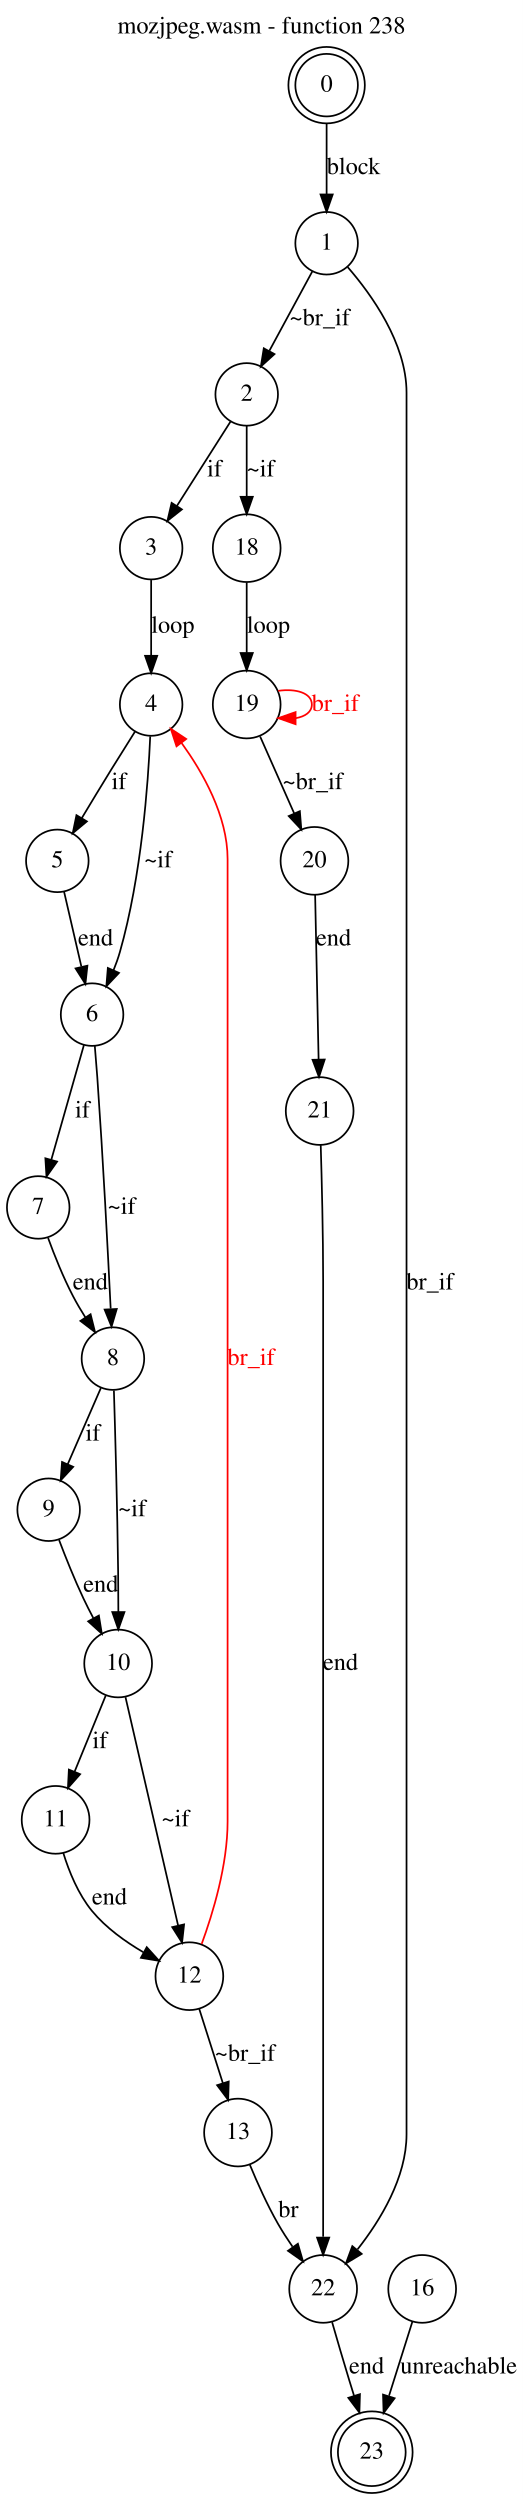
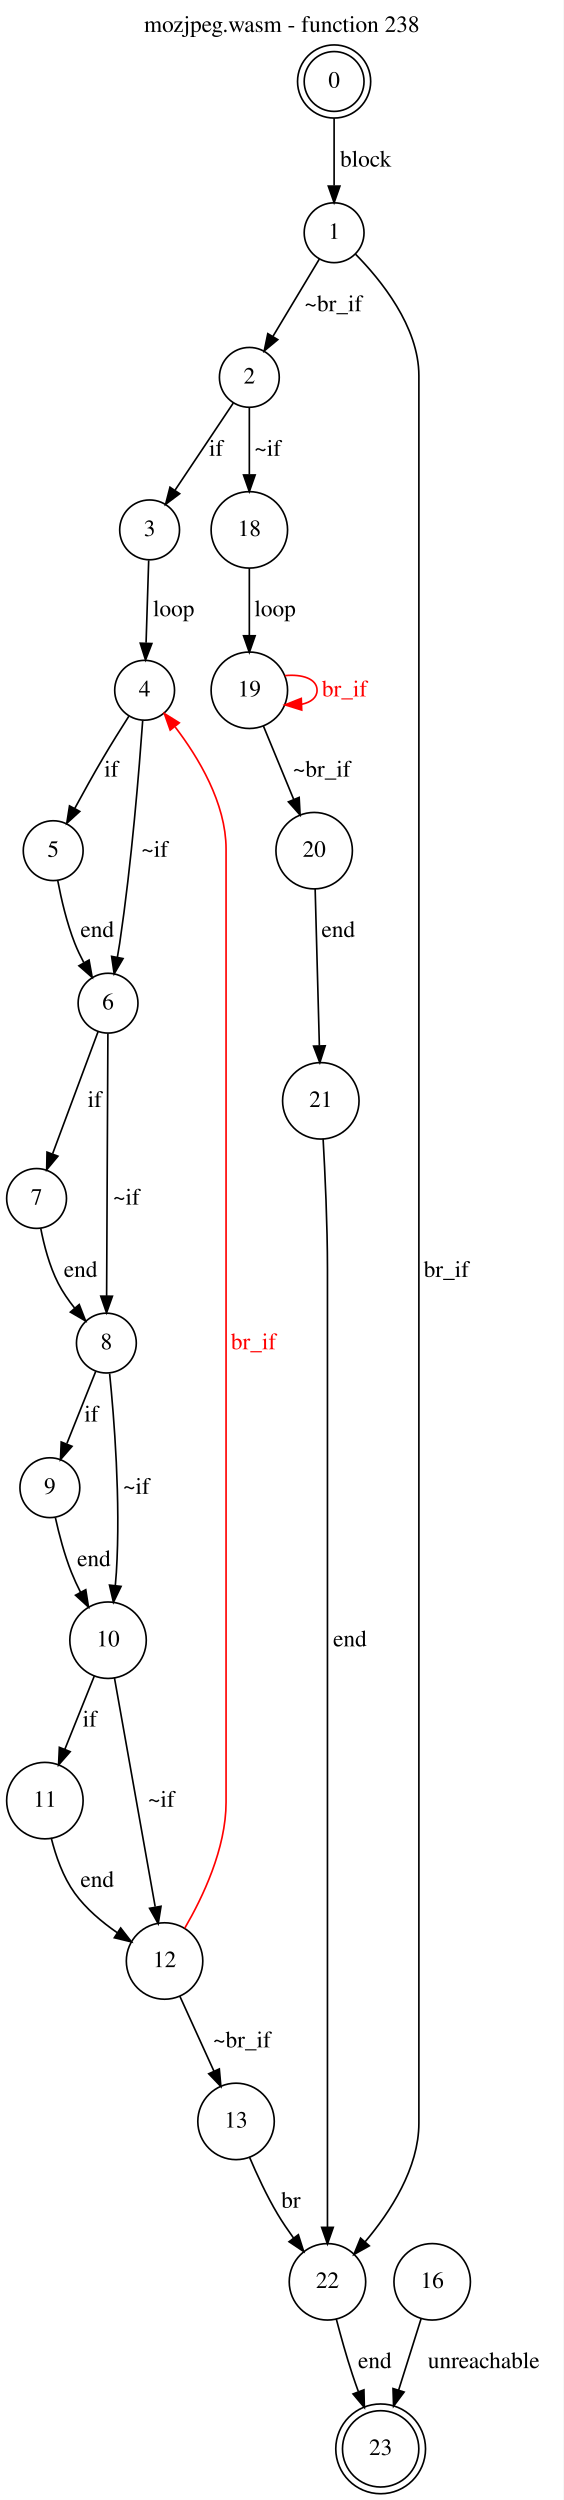
- <svg xmlns="http://www.w3.org/2000/svg" width="301pt" height="1439pt" viewBox="0.00 0.00 301.00 1438.97">
-   <g id="graph0" class="graph" transform="scale(1 1) rotate(0) translate(4 1434.97)">
-     <polygon fill="white" stroke="transparent" points="-4,4 -4,-1434.97 297,-1434.97 297,4 -4,4" />
-     <text text-anchor="middle" x="146.5" y="-1415.77" font-family="Times,serif" font-size="14.00">mozjpeg.wasm - function 238</text>
+ <svg xmlns="http://www.w3.org/2000/svg" width="339pt" height="1504pt" viewBox="0.00 0.00 339.00 1503.96">
+   <g id="graph0" class="graph" transform="scale(1 1) rotate(0) translate(4 1499.96)">
+     <polygon fill="white" stroke="transparent" points="-4,4 -4,-1499.96 335,-1499.96 335,4 -4,4" />
+     <text text-anchor="middle" x="165.5" y="-1480.76" font-family="Times,serif" font-size="14.00">mozjpeg.wasm - function 238</text>
    <g id="node1" class="node">
-       <ellipse fill="none" stroke="black" cx="184" cy="-1385.97" rx="18" ry="18" />
-       <ellipse fill="none" stroke="black" cx="184" cy="-1385.97" rx="22" ry="22" />
-       <text text-anchor="middle" x="184" y="-1382.27" font-family="Times,serif" font-size="14.00">0</text>
+       <ellipse fill="none" stroke="black" cx="197" cy="-1450.96" rx="18" ry="18" />
+       <ellipse fill="none" stroke="black" cx="197" cy="-1450.96" rx="22" ry="22" />
+       <text text-anchor="middle" x="197" y="-1447.26" font-family="Times,serif" font-size="14.00">0</text>
    </g>
    <g id="node3" class="node">
-       <ellipse fill="none" stroke="black" cx="184" cy="-1294.97" rx="18" ry="18" />
-       <text text-anchor="middle" x="184" y="-1291.27" font-family="Times,serif" font-size="14.00">1</text>
+       <ellipse fill="none" stroke="black" cx="197" cy="-1359.96" rx="18" ry="18" />
+       <text text-anchor="middle" x="197" y="-1356.26" font-family="Times,serif" font-size="14.00">1</text>
    </g>
    <g id="edge1" class="edge">
-       <path fill="none" stroke="black" d="M184,-1363.87C184,-1351.75 184,-1336.37 184,-1323.33" />
-       <polygon fill="black" stroke="black" points="187.5,-1323.03 184,-1313.03 180.5,-1323.03 187.5,-1323.03" />
-       <text text-anchor="middle" x="199.5" y="-1334.77" font-family="Times,serif" font-size="14.00">block</text>
+       <path fill="none" stroke="black" d="M197,-1428.87C197,-1416.74 197,-1401.37 197,-1388.32" />
+       <polygon fill="black" stroke="black" points="200.5,-1388.03 197,-1378.03 193.5,-1388.03 200.5,-1388.03" />
+       <text text-anchor="middle" x="216" y="-1399.76" font-family="Times,serif" font-size="14.00">block</text>
    </g>
    <g id="node2" class="node">
-       <ellipse fill="none" stroke="black" cx="210" cy="-23.5" rx="19.5" ry="19.5" />
-       <ellipse fill="none" stroke="black" cx="210" cy="-23.5" rx="23.5" ry="23.5" />
-       <text text-anchor="middle" x="210" y="-19.8" font-family="Times,serif" font-size="14.00">23</text>
+       <ellipse fill="none" stroke="black" cx="225" cy="-26.75" rx="22.96" ry="22.96" />
+       <ellipse fill="none" stroke="black" cx="225" cy="-26.75" rx="27" ry="27" />
+       <text text-anchor="middle" x="225" y="-23.05" font-family="Times,serif" font-size="14.00">23</text>
    </g>
    <g id="node4" class="node">
-       <ellipse fill="none" stroke="black" cx="138" cy="-1207.97" rx="18" ry="18" />
-       <text text-anchor="middle" x="138" y="-1204.27" font-family="Times,serif" font-size="14.00">2</text>
+       <ellipse fill="none" stroke="black" cx="146" cy="-1272.96" rx="18" ry="18" />
+       <text text-anchor="middle" x="146" y="-1269.26" font-family="Times,serif" font-size="14.00">2</text>
    </g>
    <g id="edge2" class="edge">
-       <path fill="none" stroke="black" d="M175.78,-1278.77C168.91,-1266.08 158.99,-1247.75 151.04,-1233.06" />
-       <polygon fill="black" stroke="black" points="153.99,-1231.16 146.15,-1224.03 147.83,-1234.49 153.99,-1231.16" />
-       <text text-anchor="middle" x="180" y="-1247.77" font-family="Times,serif" font-size="14.00">~br_if</text>
+       <path fill="none" stroke="black" d="M188.12,-1344.15C180.41,-1331.31 169.12,-1312.5 160.17,-1297.58" />
+       <polygon fill="black" stroke="black" points="163.1,-1295.66 154.95,-1288.88 157.1,-1299.26 163.1,-1295.66" />
+       <text text-anchor="middle" x="196.5" y="-1312.76" font-family="Times,serif" font-size="14.00">~br_if</text>
    </g>
    <g id="node5" class="node">
-       <ellipse fill="none" stroke="black" cx="182" cy="-117.49" rx="19.5" ry="19.5" />
-       <text text-anchor="middle" x="182" y="-113.79" font-family="Times,serif" font-size="14.00">22</text>
+       <ellipse fill="none" stroke="black" cx="193" cy="-127.24" rx="23" ry="23" />
+       <text text-anchor="middle" x="193" y="-123.54" font-family="Times,serif" font-size="14.00">22</text>
    </g>
    <g id="edge3" class="edge">
-       <path fill="none" stroke="black" d="M196.09,-1281.29C209.71,-1265.61 230,-1237.49 230,-1208.97 230,-1208.97 230,-1208.97 230,-206.49 230,-181.6 215.01,-157.04 201.78,-140.23" />
-       <polygon fill="black" stroke="black" points="204.19,-137.65 195.12,-132.18 198.8,-142.11 204.19,-137.65" />
-       <text text-anchor="middle" x="243.5" y="-692.78" font-family="Times,serif" font-size="14.00">br_if</text>
+       <path fill="none" stroke="black" d="M209.87,-1347.07C224.98,-1331.76 248,-1303.56 248,-1273.96 248,-1273.96 248,-1273.96 248,-222.74 248,-195.58 230.82,-169.26 215.66,-151.33" />
+       <polygon fill="black" stroke="black" points="218.16,-148.87 208.91,-143.7 212.92,-153.51 218.16,-148.87" />
+       <text text-anchor="middle" x="264.5" y="-731.78" font-family="Times,serif" font-size="14.00">br_if</text>
    </g>
    <g id="node6" class="node">
-       <ellipse fill="none" stroke="black" cx="83" cy="-1119.47" rx="18" ry="18" />
-       <text text-anchor="middle" x="83" y="-1115.77" font-family="Times,serif" font-size="14.00">3</text>
+       <ellipse fill="none" stroke="black" cx="86" cy="-1181.21" rx="18" ry="18" />
+       <text text-anchor="middle" x="86" y="-1177.51" font-family="Times,serif" font-size="14.00">3</text>
    </g>
    <g id="edge4" class="edge">
-       <path fill="none" stroke="black" d="M128.67,-1192.29C120.22,-1179 107.61,-1159.18 97.79,-1143.72" />
-       <polygon fill="black" stroke="black" points="100.69,-1141.77 92.38,-1135.21 94.79,-1145.53 100.69,-1141.77" />
-       <text text-anchor="middle" x="119.5" y="-1160.77" font-family="Times,serif" font-size="14.00">if</text>
+       <path fill="none" stroke="black" d="M136.36,-1257.54C126.91,-1243.41 112.37,-1221.65 101.33,-1205.14" />
+       <polygon fill="black" stroke="black" points="104.08,-1202.96 95.62,-1196.6 98.26,-1206.85 104.08,-1202.96" />
+       <text text-anchor="middle" x="126" y="-1225.76" font-family="Times,serif" font-size="14.00">if</text>
    </g>
    <g id="node7" class="node">
-       <ellipse fill="none" stroke="black" cx="138" cy="-1119.47" rx="19.5" ry="19.5" />
-       <text text-anchor="middle" x="138" y="-1115.77" font-family="Times,serif" font-size="14.00">18</text>
+       <ellipse fill="none" stroke="black" cx="146" cy="-1181.21" rx="23" ry="23" />
+       <text text-anchor="middle" x="146" y="-1177.51" font-family="Times,serif" font-size="14.00">18</text>
    </g>
    <g id="edge5" class="edge">
-       <path fill="none" stroke="black" d="M138,-1189.88C138,-1178.3 138,-1162.72 138,-1149.25" />
-       <polygon fill="black" stroke="black" points="141.5,-1149.02 138,-1139.02 134.5,-1149.02 141.5,-1149.02" />
-       <text text-anchor="middle" x="146" y="-1160.77" font-family="Times,serif" font-size="14.00">~if</text>
+       <path fill="none" stroke="black" d="M146,-1254.66C146,-1243.32 146,-1228.16 146,-1214.63" />
+       <polygon fill="black" stroke="black" points="149.5,-1214.24 146,-1204.24 142.5,-1214.24 149.5,-1214.24" />
+       <text text-anchor="middle" x="157" y="-1225.76" font-family="Times,serif" font-size="14.00">~if</text>
    </g>
    <g id="edge28" class="edge">
-       <path fill="none" stroke="black" d="M187.16,-98.35C190,-88.47 193.62,-76.04 197,-65 197.9,-62.06 198.85,-59 199.81,-55.94" />
-       <polygon fill="black" stroke="black" points="203.18,-56.91 202.87,-46.32 196.51,-54.79 203.18,-56.91" />
-       <text text-anchor="middle" x="207" y="-68.8" font-family="Times,serif" font-size="14.00">end</text>
+       <path fill="none" stroke="black" d="M198.27,-105.03C200.94,-94.82 204.38,-82.44 208,-71.5 209.11,-68.14 210.33,-64.68 211.59,-61.22" />
+       <polygon fill="black" stroke="black" points="214.94,-62.25 215.2,-51.65 208.39,-59.78 214.94,-62.25" />
+       <text text-anchor="middle" x="221.5" y="-75.3" font-family="Times,serif" font-size="14.00">end</text>
    </g>
    <g id="node8" class="node">
-       <ellipse fill="none" stroke="black" cx="83" cy="-1029.47" rx="18" ry="18" />
-       <text text-anchor="middle" x="83" y="-1025.77" font-family="Times,serif" font-size="14.00">4</text>
+       <ellipse fill="none" stroke="black" cx="83" cy="-1084.72" rx="18" ry="18" />
+       <text text-anchor="middle" x="83" y="-1081.02" font-family="Times,serif" font-size="14.00">4</text>
    </g>
    <g id="edge6" class="edge">
-       <path fill="none" stroke="black" d="M83,-1101.08C83,-1088.71 83,-1071.84 83,-1057.69" />
-       <polygon fill="black" stroke="black" points="86.5,-1057.52 83,-1047.52 79.5,-1057.52 86.5,-1057.52" />
-       <text text-anchor="middle" x="95.5" y="-1070.77" font-family="Times,serif" font-size="14.00">loop</text>
+       <path fill="none" stroke="black" d="M85.45,-1162.88C85.01,-1149.03 84.39,-1129.34 83.88,-1113.33" />
+       <polygon fill="black" stroke="black" points="87.36,-1112.82 83.55,-1102.94 80.37,-1113.04 87.36,-1112.82" />
+       <text text-anchor="middle" x="100.5" y="-1129.26" font-family="Times,serif" font-size="14.00">loop</text>
    </g>
    <g id="node19" class="node">
-       <ellipse fill="none" stroke="black" cx="138" cy="-1029.47" rx="19.5" ry="19.5" />
-       <text text-anchor="middle" x="138" y="-1025.77" font-family="Times,serif" font-size="14.00">19</text>
+       <ellipse fill="none" stroke="black" cx="146" cy="-1084.72" rx="23" ry="23" />
+       <text text-anchor="middle" x="146" y="-1081.02" font-family="Times,serif" font-size="14.00">19</text>
    </g>
    <g id="edge23" class="edge">
-       <path fill="none" stroke="black" d="M138,-1099.81C138,-1088.02 138,-1072.56 138,-1059.23" />
-       <polygon fill="black" stroke="black" points="141.5,-1059.11 138,-1049.11 134.5,-1059.11 141.5,-1059.11" />
-       <text text-anchor="middle" x="150.5" y="-1070.77" font-family="Times,serif" font-size="14.00">loop</text>
+       <path fill="none" stroke="black" d="M146,-1158.29C146,-1146.25 146,-1131.08 146,-1117.74" />
+       <polygon fill="black" stroke="black" points="149.5,-1117.51 146,-1107.51 142.5,-1117.51 149.5,-1117.51" />
+       <text text-anchor="middle" x="161.5" y="-1129.26" font-family="Times,serif" font-size="14.00">loop</text>
    </g>
    <g id="node9" class="node">
-       <ellipse fill="none" stroke="black" cx="29" cy="-939.47" rx="18" ry="18" />
-       <text text-anchor="middle" x="29" y="-935.77" font-family="Times,serif" font-size="14.00">5</text>
+       <ellipse fill="none" stroke="black" cx="28" cy="-988.22" rx="18" ry="18" />
+       <text text-anchor="middle" x="28" y="-984.52" font-family="Times,serif" font-size="14.00">5</text>
    </g>
    <g id="edge7" class="edge">
-       <path fill="none" stroke="black" d="M73.75,-1013.95C69.53,-1007.27 64.48,-999.24 60,-991.97 54.39,-982.87 48.31,-972.81 43.03,-964.01" />
-       <polygon fill="black" stroke="black" points="46.01,-962.18 37.87,-955.4 40.01,-965.77 46.01,-962.18" />
-       <text text-anchor="middle" x="64.5" y="-980.77" font-family="Times,serif" font-size="14.00">if</text>
+       <path fill="none" stroke="black" d="M73.53,-1069.12C68.76,-1061.66 62.96,-1052.4 58,-1043.97 52.23,-1034.16 46.15,-1023.18 40.98,-1013.65" />
+       <polygon fill="black" stroke="black" points="43.98,-1011.84 36.16,-1004.7 37.82,-1015.16 43.98,-1011.84" />
+       <text text-anchor="middle" x="63" y="-1032.77" font-family="Times,serif" font-size="14.00">if</text>
    </g>
    <g id="node10" class="node">
-       <ellipse fill="none" stroke="black" cx="49" cy="-850.98" rx="18" ry="18" />
-       <text text-anchor="middle" x="49" y="-847.28" font-family="Times,serif" font-size="14.00">6</text>
+       <ellipse fill="none" stroke="black" cx="61" cy="-896.47" rx="18" ry="18" />
+       <text text-anchor="middle" x="61" y="-892.77" font-family="Times,serif" font-size="14.00">6</text>
    </g>
    <g id="edge8" class="edge">
-       <path fill="none" stroke="black" d="M82.47,-1011.15C81.28,-984.13 77.42,-930.56 65,-886.98 64.02,-883.53 62.75,-879.99 61.35,-876.55" />
-       <polygon fill="black" stroke="black" points="64.48,-874.98 57.21,-867.27 58.08,-877.83 64.48,-874.98" />
-       <text text-anchor="middle" x="87" y="-935.77" font-family="Times,serif" font-size="14.00">~if</text>
+       <path fill="none" stroke="black" d="M81.84,-1066.41C79.83,-1038.24 75.2,-980.75 68,-932.47 67.59,-929.75 67.12,-926.92 66.61,-924.1" />
+       <polygon fill="black" stroke="black" points="70.02,-923.3 64.68,-914.15 63.15,-924.63 70.02,-923.3" />
+       <text text-anchor="middle" x="89" y="-984.52" font-family="Times,serif" font-size="14.00">~if</text>
    </g>
    <g id="edge9" class="edge">
-       <path fill="none" stroke="black" d="M32.86,-921.8C35.68,-909.59 39.57,-892.78 42.82,-878.7" />
-       <polygon fill="black" stroke="black" points="46.31,-879.13 45.16,-868.6 39.49,-877.56 46.31,-879.13" />
-       <text text-anchor="middle" x="51" y="-890.78" font-family="Times,serif" font-size="14.00">end</text>
+       <path fill="none" stroke="black" d="M30.77,-970.06C32.85,-959.08 36.19,-944.65 41,-932.47 42.52,-928.63 44.4,-924.69 46.4,-920.92" />
+       <polygon fill="black" stroke="black" points="49.57,-922.42 51.46,-911.99 43.48,-918.96 49.57,-922.42" />
+       <text text-anchor="middle" x="54.5" y="-936.27" font-family="Times,serif" font-size="14.00">end</text>
    </g>
    <g id="node11" class="node">
-       <ellipse fill="none" stroke="black" cx="18" cy="-739.98" rx="18" ry="18" />
-       <text text-anchor="middle" x="18" y="-736.28" font-family="Times,serif" font-size="14.00">7</text>
+       <ellipse fill="none" stroke="black" cx="18" cy="-778.98" rx="18" ry="18" />
+       <text text-anchor="middle" x="18" y="-775.28" font-family="Times,serif" font-size="14.00">7</text>
    </g>
    <g id="edge10" class="edge">
-       <path fill="none" stroke="black" d="M44.29,-833.42C39.31,-815.9 31.37,-787.98 25.52,-767.4" />
-       <polygon fill="black" stroke="black" points="28.85,-766.35 22.75,-757.69 22.12,-768.27 28.85,-766.35" />
-       <text text-anchor="middle" x="43.5" y="-791.78" font-family="Times,serif" font-size="14.00">if</text>
+       <path fill="none" stroke="black" d="M55.02,-879.41C47.94,-860.38 36.04,-828.43 27.65,-805.89" />
+       <polygon fill="black" stroke="black" points="30.84,-804.42 24.07,-796.27 24.28,-806.86 30.84,-804.42" />
+       <text text-anchor="middle" x="53" y="-834.02" font-family="Times,serif" font-size="14.00">if</text>
    </g>
    <g id="node12" class="node">
-       <ellipse fill="none" stroke="black" cx="61" cy="-652.98" rx="18" ry="18" />
-       <text text-anchor="middle" x="61" y="-649.28" font-family="Times,serif" font-size="14.00">8</text>
+       <ellipse fill="none" stroke="black" cx="60" cy="-691.98" rx="18" ry="18" />
+       <text text-anchor="middle" x="60" y="-688.28" font-family="Times,serif" font-size="14.00">8</text>
    </g>
    <g id="edge11" class="edge">
-       <path fill="none" stroke="black" d="M50.57,-832.89C51.06,-827.2 51.59,-820.82 52,-814.98 55.31,-768.26 58.13,-713.86 59.7,-681.76" />
-       <polygon fill="black" stroke="black" points="63.21,-681.54 60.2,-671.38 56.22,-681.2 63.21,-681.54" />
-       <text text-anchor="middle" x="66" y="-736.28" font-family="Times,serif" font-size="14.00">~if</text>
+       <path fill="none" stroke="black" d="M60.91,-878.21C60.74,-843.01 60.34,-762.73 60.14,-720.35" />
+       <polygon fill="black" stroke="black" points="63.63,-720.18 60.09,-710.2 56.63,-720.21 63.63,-720.18" />
+       <text text-anchor="middle" x="72" y="-775.28" font-family="Times,serif" font-size="14.00">~if</text>
    </g>
    <g id="edge12" class="edge">
-       <path fill="none" stroke="black" d="M23.68,-722.4C27.31,-712.48 32.38,-699.75 38,-688.98 40.14,-684.88 42.63,-680.66 45.18,-676.63" />
-       <polygon fill="black" stroke="black" points="48.13,-678.51 50.7,-668.23 42.28,-674.66 48.13,-678.51" />
-       <text text-anchor="middle" x="48" y="-692.78" font-family="Times,serif" font-size="14.00">end</text>
+       <path fill="none" stroke="black" d="M20.49,-761.1C22.42,-751.09 25.69,-738.35 31,-727.98 33.65,-722.8 37.18,-717.7 40.87,-713.06" />
+       <polygon fill="black" stroke="black" points="43.66,-715.17 47.5,-705.3 38.34,-710.62 43.66,-715.17" />
+       <text text-anchor="middle" x="44.5" y="-731.78" font-family="Times,serif" font-size="14.00">end</text>
    </g>
    <g id="node13" class="node">
-       <ellipse fill="none" stroke="black" cx="24" cy="-565.98" rx="18" ry="18" />
-       <text text-anchor="middle" x="24" y="-562.28" font-family="Times,serif" font-size="14.00">9</text>
+       <ellipse fill="none" stroke="black" cx="26" cy="-604.98" rx="18" ry="18" />
+       <text text-anchor="middle" x="26" y="-601.28" font-family="Times,serif" font-size="14.00">9</text>
    </g>
    <g id="edge13" class="edge">
-       <path fill="none" stroke="black" d="M54.04,-635.99C48.67,-623.64 41.13,-606.33 34.95,-592.13" />
-       <polygon fill="black" stroke="black" points="38.13,-590.67 30.93,-582.9 31.71,-593.46 38.13,-590.67" />
-       <text text-anchor="middle" x="49.5" y="-605.78" font-family="Times,serif" font-size="14.00">if</text>
+       <path fill="none" stroke="black" d="M53.6,-674.99C48.71,-662.76 41.87,-645.66 36.22,-631.53" />
+       <polygon fill="black" stroke="black" points="39.33,-629.88 32.37,-621.89 32.83,-632.48 39.33,-629.88" />
+       <text text-anchor="middle" x="51" y="-644.78" font-family="Times,serif" font-size="14.00">if</text>
    </g>
    <g id="node14" class="node">
-       <ellipse fill="none" stroke="black" cx="64" cy="-477.48" rx="19.5" ry="19.5" />
-       <text text-anchor="middle" x="64" y="-473.78" font-family="Times,serif" font-size="14.00">10</text>
+       <ellipse fill="none" stroke="black" cx="61" cy="-513.23" rx="23" ry="23" />
+       <text text-anchor="middle" x="61" y="-509.53" font-family="Times,serif" font-size="14.00">10</text>
    </g>
    <g id="edge14" class="edge">
-       <path fill="none" stroke="black" d="M61.56,-634.61C62.3,-610.95 63.54,-567.27 64,-529.98 64.09,-522.57 64.12,-514.55 64.12,-507.1" />
-       <polygon fill="black" stroke="black" points="67.63,-507.07 64.11,-497.07 60.63,-507.08 67.63,-507.07" />
-       <text text-anchor="middle" x="72" y="-562.28" font-family="Times,serif" font-size="14.00">~if</text>
+       <path fill="none" stroke="black" d="M61.94,-673.66C64.58,-647.66 68.69,-596.98 66,-553.98 65.84,-551.42 65.62,-548.79 65.37,-546.14" />
+       <polygon fill="black" stroke="black" points="68.83,-545.6 64.24,-536.05 61.87,-546.38 68.83,-545.6" />
+       <text text-anchor="middle" x="78" y="-601.28" font-family="Times,serif" font-size="14.00">~if</text>
    </g>
    <g id="edge15" class="edge">
-       <path fill="none" stroke="black" d="M30,-548.55C33.74,-538.69 38.81,-525.97 44,-514.98 45.75,-511.26 47.72,-507.4 49.71,-503.63" />
-       <polygon fill="black" stroke="black" points="52.91,-505.07 54.61,-494.62 46.76,-501.73 52.91,-505.07" />
-       <text text-anchor="middle" x="54" y="-518.78" font-family="Times,serif" font-size="14.00">end</text>
+       <path fill="none" stroke="black" d="M29.31,-586.97C31.49,-577.14 34.74,-564.64 39,-553.98 40.58,-550.02 42.47,-545.97 44.47,-542.03" />
+       <polygon fill="black" stroke="black" points="47.59,-543.62 49.25,-533.16 41.43,-540.3 47.59,-543.62" />
+       <text text-anchor="middle" x="52.5" y="-557.78" font-family="Times,serif" font-size="14.00">end</text>
    </g>
    <g id="node15" class="node">
-       <ellipse fill="none" stroke="black" cx="28" cy="-387.48" rx="19.5" ry="19.5" />
-       <text text-anchor="middle" x="28" y="-383.78" font-family="Times,serif" font-size="14.00">11</text>
+       <ellipse fill="none" stroke="black" cx="23" cy="-416.73" rx="23" ry="23" />
+       <text text-anchor="middle" x="23" y="-413.03" font-family="Times,serif" font-size="14.00">11</text>
    </g>
    <g id="edge16" class="edge">
-       <path fill="none" stroke="black" d="M56.89,-459.1C51.76,-446.56 44.74,-429.41 38.91,-415.15" />
-       <polygon fill="black" stroke="black" points="42.12,-413.76 35.1,-405.83 35.64,-416.41 42.12,-413.76" />
-       <text text-anchor="middle" x="53.5" y="-428.78" font-family="Times,serif" font-size="14.00">if</text>
+       <path fill="none" stroke="black" d="M52.75,-491.72C47.58,-478.85 40.81,-462.01 35.03,-447.66" />
+       <polygon fill="black" stroke="black" points="38.21,-446.17 31.23,-438.2 31.71,-448.78 38.21,-446.17" />
+       <text text-anchor="middle" x="50" y="-461.28" font-family="Times,serif" font-size="14.00">if</text>
    </g>
    <g id="node16" class="node">
-       <ellipse fill="none" stroke="black" cx="105" cy="-297.49" rx="19.5" ry="19.5" />
-       <text text-anchor="middle" x="105" y="-293.79" font-family="Times,serif" font-size="14.00">12</text>
+       <ellipse fill="none" stroke="black" cx="95" cy="-320.24" rx="23" ry="23" />
+       <text text-anchor="middle" x="95" y="-316.54" font-family="Times,serif" font-size="14.00">12</text>
    </g>
    <g id="edge17" class="edge">
-       <path fill="none" stroke="black" d="M68.23,-458.1C75.4,-426.98 89.98,-363.69 98.47,-326.85" />
-       <polygon fill="black" stroke="black" points="101.96,-327.3 100.79,-316.77 95.13,-325.73 101.96,-327.3" />
-       <text text-anchor="middle" x="97" y="-383.78" font-family="Times,serif" font-size="14.00">~if</text>
+       <path fill="none" stroke="black" d="M64.83,-490.69C70.82,-457.07 82.41,-391.94 89.35,-352.95" />
+       <polygon fill="black" stroke="black" points="92.87,-353.15 91.18,-342.7 85.98,-351.93 92.87,-353.15" />
+       <text text-anchor="middle" x="93" y="-413.03" font-family="Times,serif" font-size="14.00">~if</text>
    </g>
    <g id="edge18" class="edge">
-       <path fill="none" stroke="black" d="M32.45,-368.37C35.72,-357.79 41.01,-344.67 49,-334.99 56.98,-325.33 68.18,-317.32 78.48,-311.3" />
-       <polygon fill="black" stroke="black" points="80.47,-314.2 87.56,-306.33 77.11,-308.06 80.47,-314.2" />
-       <text text-anchor="middle" x="59" y="-338.79" font-family="Times,serif" font-size="14.00">end</text>
+       <path fill="none" stroke="black" d="M26.81,-394.29C29.49,-383.55 33.9,-370.79 41,-360.98 47.73,-351.7 57.27,-343.67 66.47,-337.31" />
+       <polygon fill="black" stroke="black" points="68.59,-340.11 75.09,-331.74 64.79,-334.23 68.59,-340.11" />
+       <text text-anchor="middle" x="54.5" y="-364.78" font-family="Times,serif" font-size="14.00">end</text>
    </g>
    <g id="edge20" class="edge">
-       <path fill="none" stroke="red" d="M112.08,-316.03C118.51,-333.56 127,-361.45 127,-386.48 127,-940.47 127,-940.47 127,-940.47 127,-965.35 112.76,-990.39 100.49,-1007.37" />
-       <polygon fill="red" stroke="red" points="97.6,-1005.39 94.33,-1015.47 103.17,-1009.63 97.6,-1005.39" />
-       <text text-anchor="middle" x="140.5" y="-649.28" font-family="Times,serif" font-size="14.00" fill="red">br_if</text>
+       <path fill="none" stroke="red" d="M107.12,-339.94C117.91,-358.42 132,-387.89 132,-415.73 132,-989.22 132,-989.22 132,-989.22 132,-1016.85 115.28,-1044.44 101.38,-1062.62" />
+       <polygon fill="red" stroke="red" points="98.39,-1060.75 94.86,-1070.74 103.85,-1065.13 98.39,-1060.75" />
+       <text text-anchor="middle" x="148.5" y="-688.28" font-family="Times,serif" font-size="14.00" fill="red">br_if</text>
    </g>
    <g id="node17" class="node">
-       <ellipse fill="none" stroke="black" cx="133" cy="-207.49" rx="19.5" ry="19.5" />
-       <text text-anchor="middle" x="133" y="-203.79" font-family="Times,serif" font-size="14.00">13</text>
+       <ellipse fill="none" stroke="black" cx="138" cy="-223.74" rx="23" ry="23" />
+       <text text-anchor="middle" x="138" y="-220.04" font-family="Times,serif" font-size="14.00">13</text>
    </g>
    <g id="edge19" class="edge">
-       <path fill="none" stroke="black" d="M110.67,-278.68C114.58,-266.4 119.85,-249.83 124.29,-235.87" />
-       <polygon fill="black" stroke="black" points="127.65,-236.86 127.34,-226.27 120.97,-234.74 127.65,-236.86" />
-       <text text-anchor="middle" x="137" y="-248.79" font-family="Times,serif" font-size="14.00">~br_if</text>
+       <path fill="none" stroke="black" d="M104.12,-299.2C110.11,-286.04 118.03,-268.62 124.72,-253.93" />
+       <polygon fill="black" stroke="black" points="127.94,-255.3 128.89,-244.75 121.57,-252.4 127.94,-255.3" />
+       <text text-anchor="middle" x="141.5" y="-268.29" font-family="Times,serif" font-size="14.00">~br_if</text>
    </g>
    <g id="edge21" class="edge">
-       <path fill="none" stroke="black" d="M139.83,-188.9C144.03,-178.75 149.78,-165.87 156,-154.99 158.52,-150.58 161.45,-146.05 164.41,-141.74" />
-       <polygon fill="black" stroke="black" points="167.46,-143.49 170.42,-133.32 161.76,-139.42 167.46,-143.49" />
-       <text text-anchor="middle" x="162" y="-158.79" font-family="Times,serif" font-size="14.00">br</text>
+       <path fill="none" stroke="black" d="M146.01,-202.44C150.49,-191.89 156.47,-178.94 163,-167.99 165.88,-163.16 169.23,-158.23 172.62,-153.54" />
+       <polygon fill="black" stroke="black" points="175.48,-155.57 178.7,-145.47 169.89,-151.36 175.48,-155.57" />
+       <text text-anchor="middle" x="171" y="-171.79" font-family="Times,serif" font-size="14.00">br</text>
    </g>
    <g id="node18" class="node">
-       <ellipse fill="none" stroke="black" cx="239" cy="-117.49" rx="19.5" ry="19.5" />
-       <text text-anchor="middle" x="239" y="-113.79" font-family="Times,serif" font-size="14.00">16</text>
+       <ellipse fill="none" stroke="black" cx="256" cy="-127.24" rx="23" ry="23" />
+       <text text-anchor="middle" x="256" y="-123.54" font-family="Times,serif" font-size="14.00">16</text>
    </g>
    <g id="edge22" class="edge">
-       <path fill="none" stroke="black" d="M233.41,-98.76C229.59,-86.66 224.44,-70.3 219.93,-56.01" />
-       <polygon fill="black" stroke="black" points="223.14,-54.55 216.8,-46.07 216.47,-56.66 223.14,-54.55" />
-       <text text-anchor="middle" x="260" y="-68.8" font-family="Times,serif" font-size="14.00">unreachable</text>
+       <path fill="none" stroke="black" d="M249.43,-105.36C245.47,-92.78 240.34,-76.47 235.8,-62.05" />
+       <polygon fill="black" stroke="black" points="239.11,-60.92 232.77,-52.44 232.43,-63.03 239.11,-60.92" />
+       <text text-anchor="middle" x="287" y="-75.3" font-family="Times,serif" font-size="14.00">unreachable</text>
    </g>
    <g id="edge25" class="edge">
-       <path fill="none" stroke="red" d="M156.13,-1037.33C166.22,-1038.79 175.5,-1036.17 175.5,-1029.47 175.5,-1025.18 171.69,-1022.56 166.3,-1021.62" />
-       <polygon fill="red" stroke="red" points="166.14,-1018.12 156.13,-1021.62 166.13,-1025.12 166.14,-1018.12" />
-       <text text-anchor="middle" x="189" y="-1025.77" font-family="Times,serif" font-size="14.00" fill="red">br_if</text>
+       <path fill="none" stroke="red" d="M167.38,-1093.5C177.67,-1094.58 186.75,-1091.65 186.75,-1084.72 186.75,-1080.27 183.02,-1077.47 177.64,-1076.32" />
+       <polygon fill="red" stroke="red" points="177.51,-1072.81 167.38,-1075.94 177.24,-1079.81 177.51,-1072.81" />
+       <text text-anchor="middle" x="203.25" y="-1081.02" font-family="Times,serif" font-size="14.00" fill="red">br_if</text>
    </g>
    <g id="node20" class="node">
-       <ellipse fill="none" stroke="black" cx="177" cy="-939.47" rx="19.5" ry="19.5" />
-       <text text-anchor="middle" x="177" y="-935.77" font-family="Times,serif" font-size="14.00">20</text>
+       <ellipse fill="none" stroke="black" cx="185" cy="-988.22" rx="23" ry="23" />
+       <text text-anchor="middle" x="185" y="-984.52" font-family="Times,serif" font-size="14.00">20</text>
    </g>
    <g id="edge24" class="edge">
-       <path fill="none" stroke="black" d="M145.71,-1011.09C151.3,-998.47 158.96,-981.18 165.3,-966.86" />
-       <polygon fill="black" stroke="black" points="168.59,-968.08 169.44,-957.52 162.19,-965.25 168.59,-968.08" />
-       <text text-anchor="middle" x="176" y="-980.77" font-family="Times,serif" font-size="14.00">~br_if</text>
+       <path fill="none" stroke="black" d="M154.46,-1063.21C159.78,-1050.33 166.72,-1033.5 172.65,-1019.15" />
+       <polygon fill="black" stroke="black" points="175.97,-1020.26 176.55,-1009.68 169.5,-1017.59 175.97,-1020.26" />
+       <text text-anchor="middle" x="189.5" y="-1032.77" font-family="Times,serif" font-size="14.00">~br_if</text>
    </g>
    <g id="node21" class="node">
-       <ellipse fill="none" stroke="black" cx="180" cy="-795.48" rx="19.5" ry="19.5" />
-       <text text-anchor="middle" x="180" y="-791.78" font-family="Times,serif" font-size="14.00">21</text>
+       <ellipse fill="none" stroke="black" cx="189" cy="-837.72" rx="23" ry="23" />
+       <text text-anchor="middle" x="189" y="-834.02" font-family="Times,serif" font-size="14.00">21</text>
    </g>
    <g id="edge26" class="edge">
-       <path fill="none" stroke="black" d="M177.39,-919.91C177.9,-895.78 178.8,-853.39 179.39,-825.12" />
-       <polygon fill="black" stroke="black" points="182.9,-825.12 179.61,-815.05 175.9,-824.97 182.9,-825.12" />
-       <text text-anchor="middle" x="188" y="-890.78" font-family="Times,serif" font-size="14.00">end</text>
+       <path fill="none" stroke="black" d="M185.59,-965.31C186.26,-940.41 187.36,-899.55 188.13,-871" />
+       <polygon fill="black" stroke="black" points="191.64,-870.82 188.41,-860.72 184.64,-870.63 191.64,-870.82" />
+       <text text-anchor="middle" x="199.5" y="-936.27" font-family="Times,serif" font-size="14.00">end</text>
    </g>
    <g id="edge27" class="edge">
-       <path fill="none" stroke="black" d="M180.61,-775.88C181.2,-756.36 182,-724.77 182,-697.48 182,-697.48 182,-697.48 182,-206.49 182,-186.82 182,-164.67 182,-147.51" />
-       <polygon fill="black" stroke="black" points="185.5,-147.04 182,-137.04 178.5,-147.04 185.5,-147.04" />
-       <text text-anchor="middle" x="192" y="-473.78" font-family="Times,serif" font-size="14.00">end</text>
+       <path fill="none" stroke="black" d="M190.38,-814.83C191.53,-794.53 193,-763.47 193,-736.48 193,-736.48 193,-736.48 193,-222.74 193,-201.89 193,-178.46 193,-160.15" />
+       <polygon fill="black" stroke="black" points="196.5,-160.01 193,-150.01 189.5,-160.01 196.5,-160.01" />
+       <text text-anchor="middle" x="206.5" y="-509.53" font-family="Times,serif" font-size="14.00">end</text>
    </g>
  </g>
</svg>
